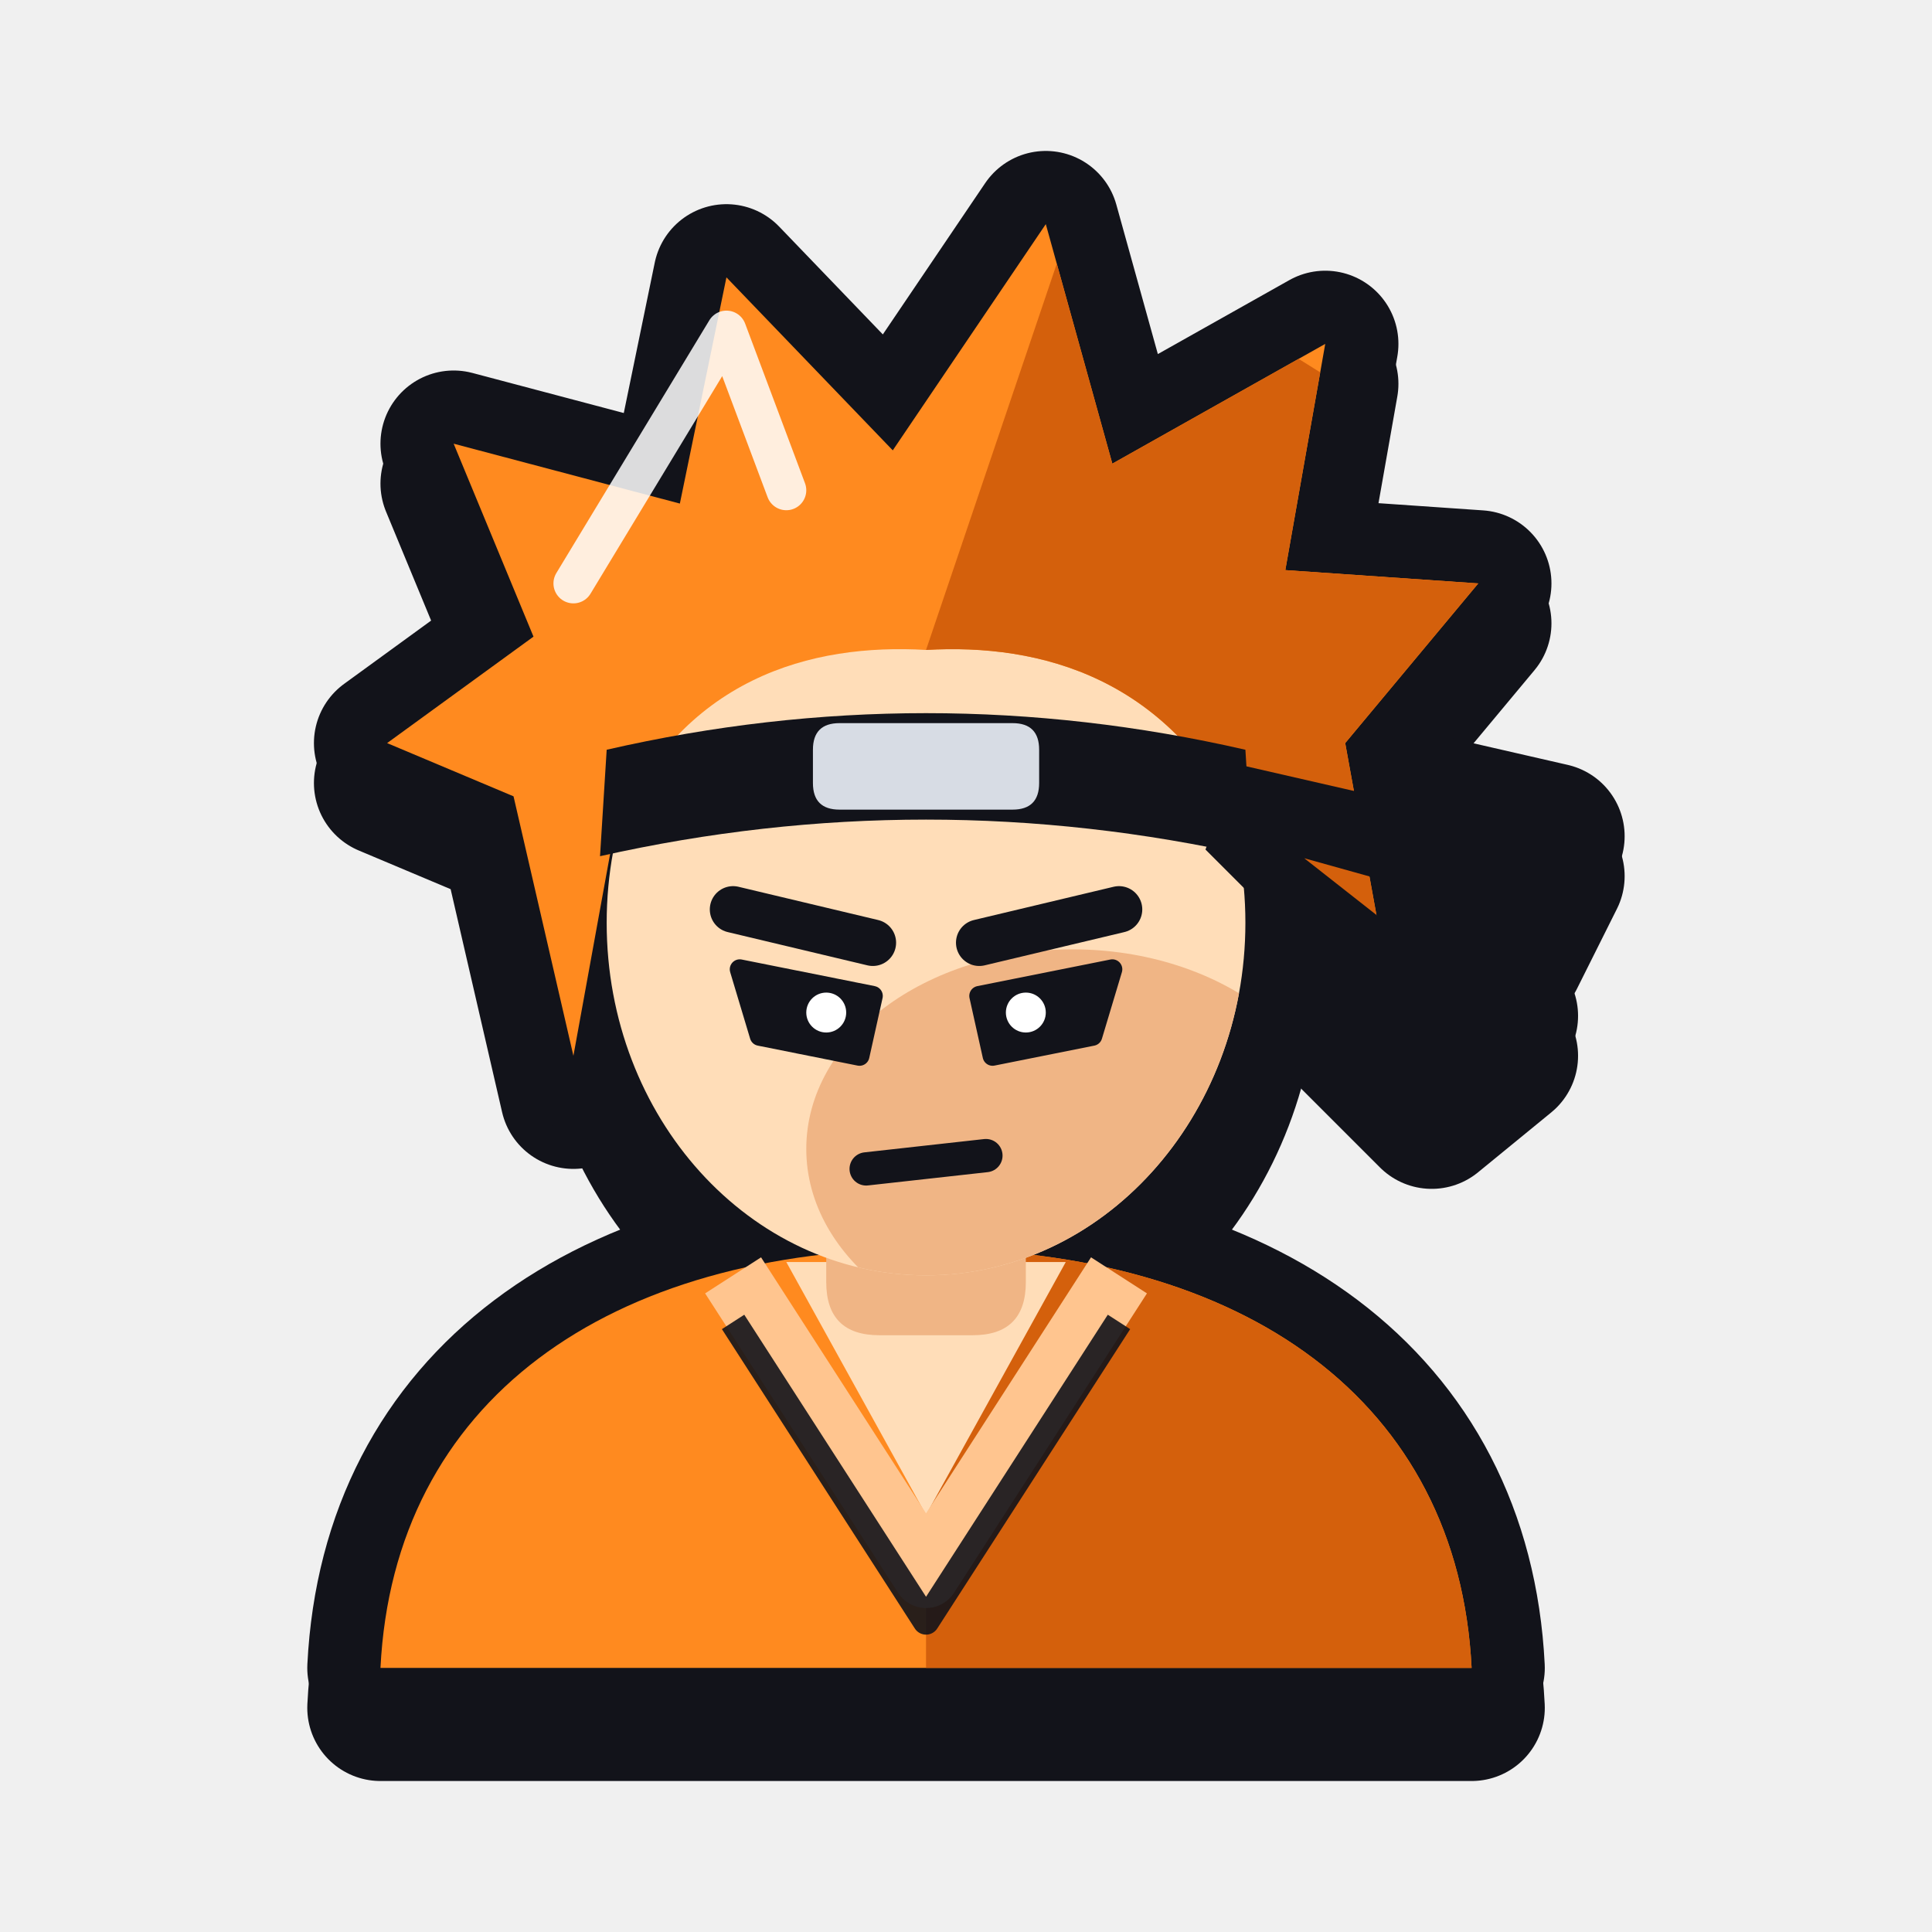
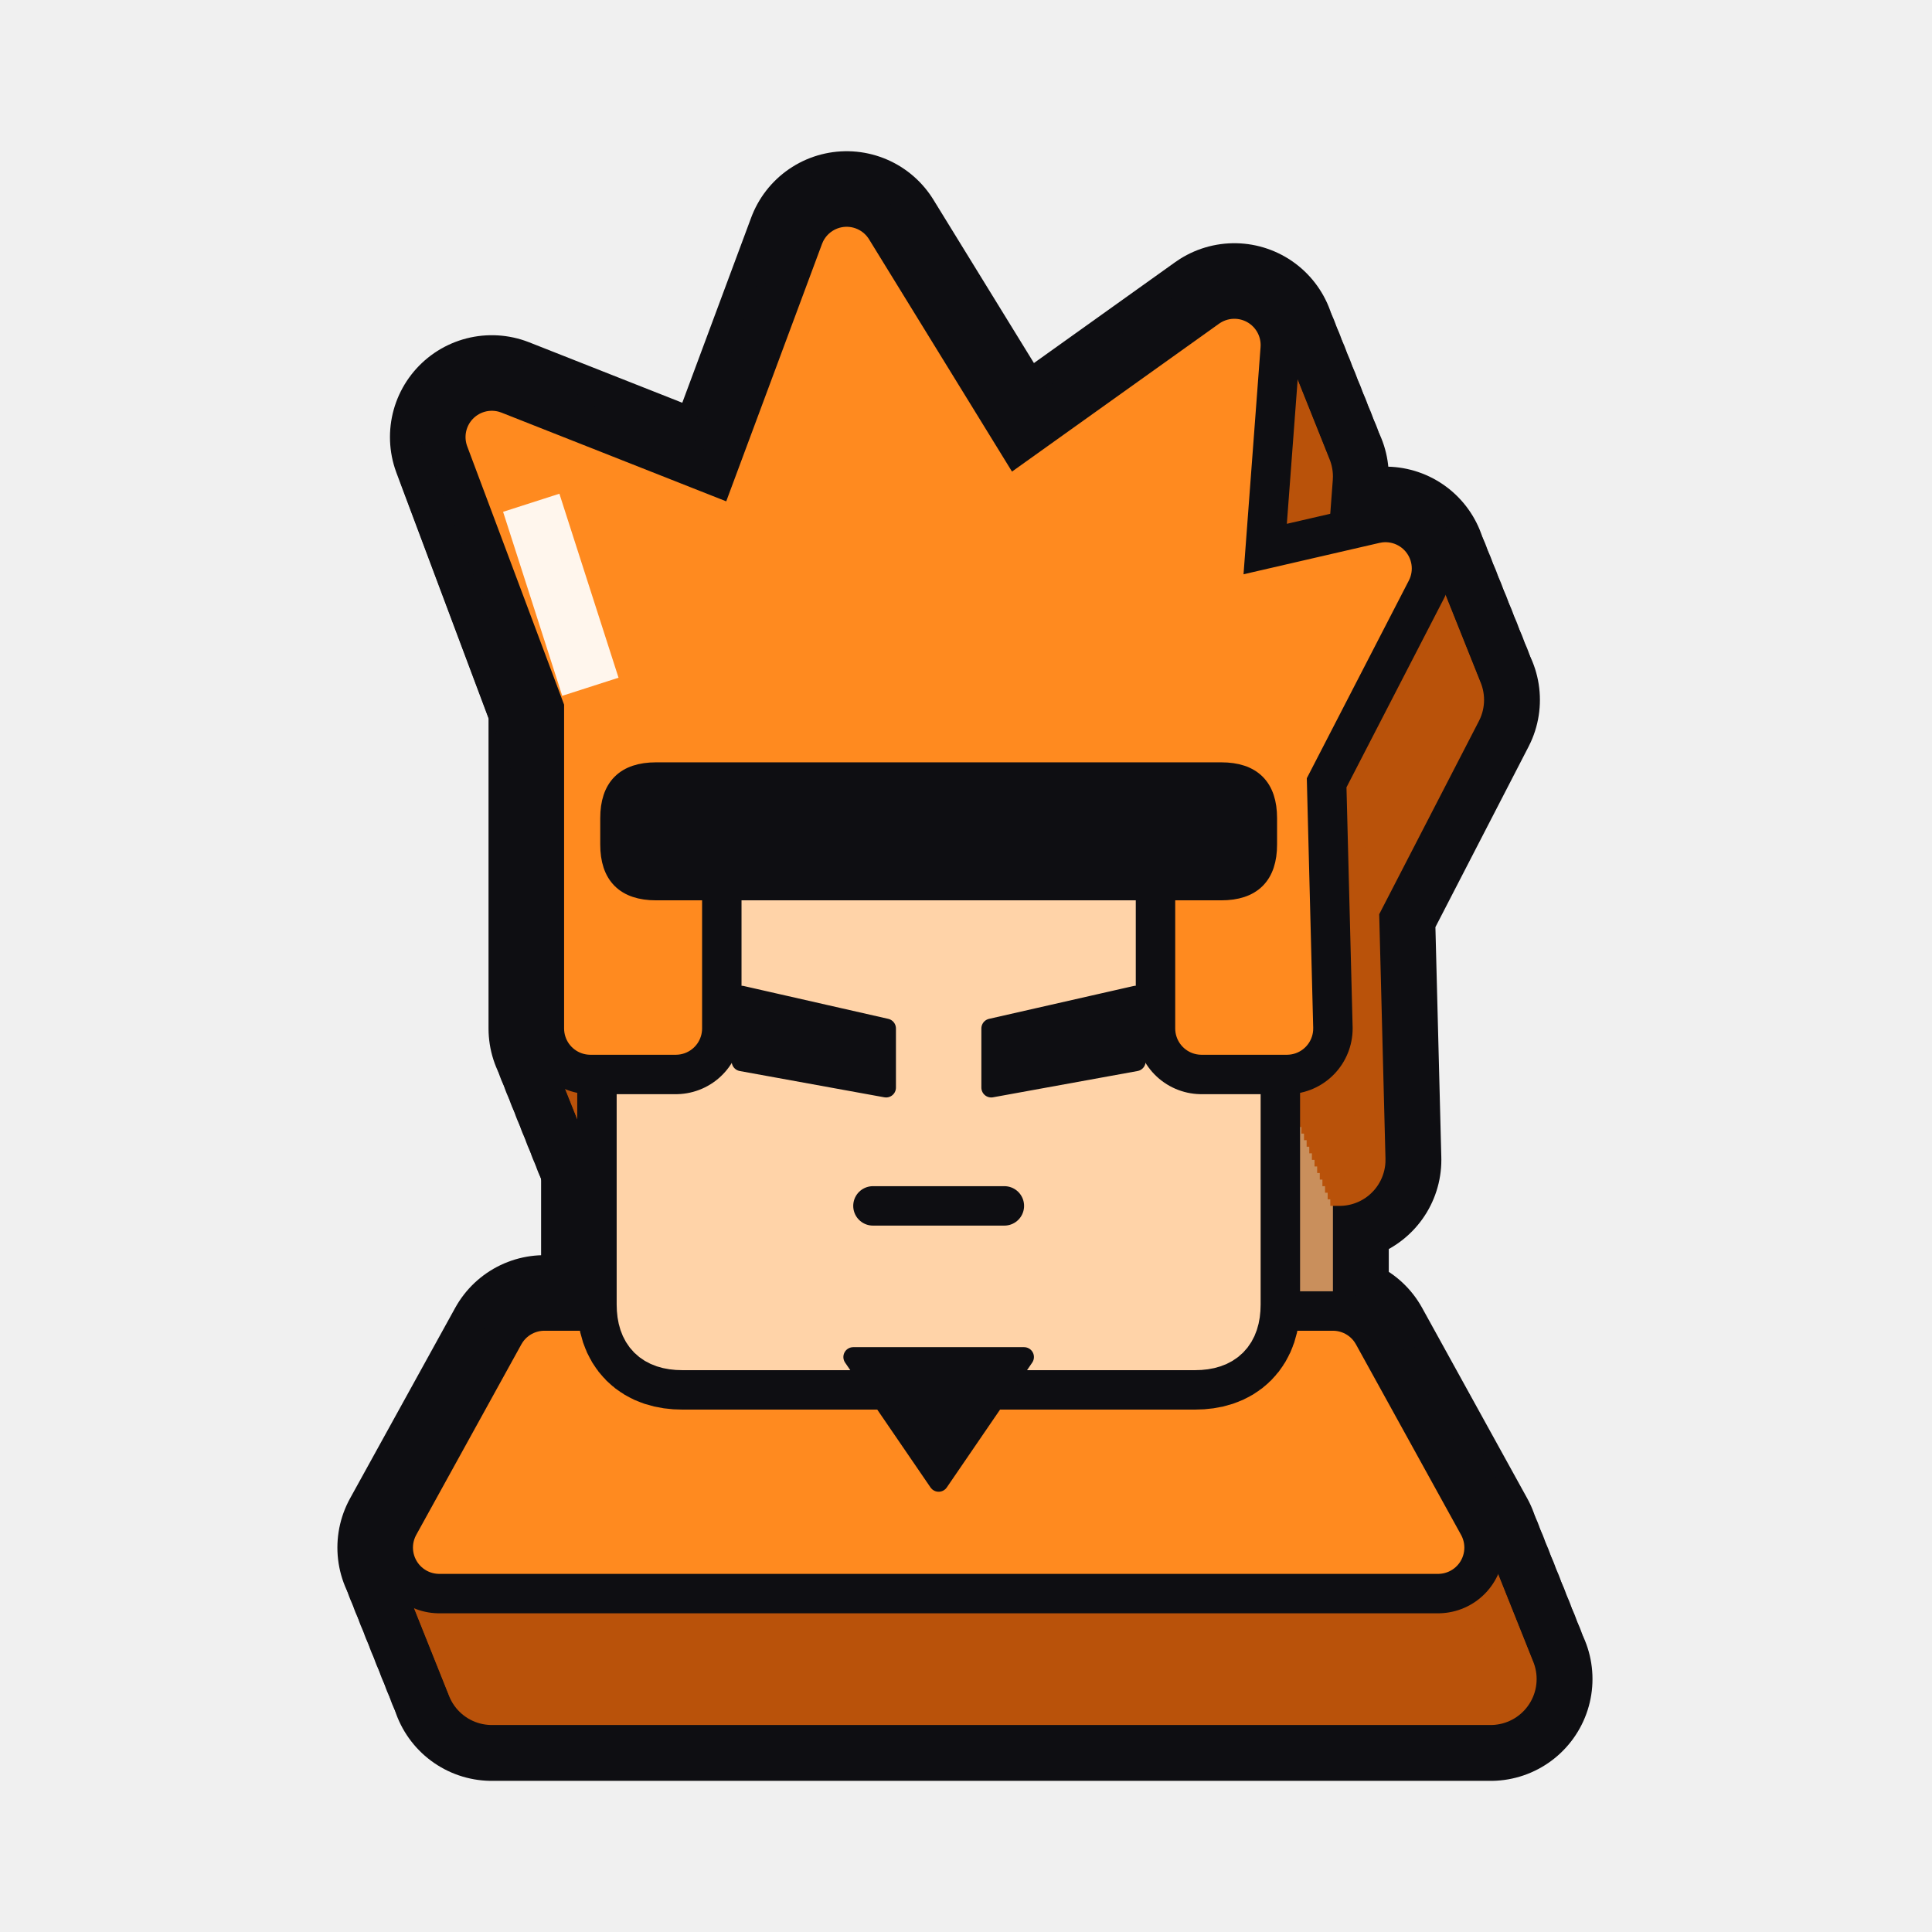
<svg xmlns="http://www.w3.org/2000/svg" viewBox="0 0 512 512" width="512" height="512">
-   <g id="fit" transform="translate(19.72 22.37) scale(0.8816)">
-     <g fill="#12131A" stroke="#12131A" stroke-width="44" stroke-linejoin="round" stroke-linecap="round">
-       <g transform="translate(0 12)">
-         <path d="M92 476 C96 396 160 350 256 350 C352 350 416 396 420 476 Z" />
-         <path d="M242 300 H270 Q286 300 286 316 V360 Q286 376 270 376 H242 Q226 376 226 360 V316 Q226 300 242 300 Z" />
-         <path d="M160 252 A96 106 0 1 0 352 252 A96 106 0 1 0 160 252 Z" />
-         <path d="M150 292 L132 214 L94 198 L138 166 L114 108 L182 126 L196 58 L246 110 L292 42 L312 114 L376 78 L364 146 L422 150 L382 198 L394 264 L352 226 C330 178 290 168 256 170 C222 168 182 178 162 226 Z" />
-         <path d="M160 200 Q256 178 352 200 L354 232 Q256 210 158 232 Z" />
-         <path d="M348 204 L444 226 L432 250 L346 226 Z M346 214 L430 280 L408 298 L340 230 Z" />
+   <g id="fit" transform="translate(-37.02 -51.53) scale(1.1163)">
+     <g transform="translate(256 256) scale(0.78) translate(-256 -256)">
+       <g transform="translate(0.0 0)">
+         <path d="M104.0 458.0 L136.0 400.0 L376.0 400.0 L408.0 458.0 Z" fill="#0E0E12" fill-rule="nonzero" stroke="#0E0E12" stroke-width="62" stroke-linejoin="round" />
+         <path d="M178 196 H334 Q346 196 346 208 V384 Q346 396 334 396 H178 Q166 396 166 384 V208 Q166 196 178 196 Z" fill="#0E0E12" fill-rule="nonzero" stroke="#0E0E12" stroke-width="62" stroke-linejoin="round" />
+         <path d="M150.0 300.0 L150.0 200.0 L120.0 120.0 L196.0 150.0 L228.0 64.0 L276.0 142.0 L346.0 92.0 L340.0 172.0 L392.0 160.0 L360.0 222.0 L362.0 300.0 L336.0 300.0 L336.0 232.0 L176.0 232.0 L176.0 300.0 Z" fill="#0E0E12" fill-rule="nonzero" stroke="#0E0E12" stroke-width="62" stroke-linejoin="round" />
      </g>
-       <path d="M92 476 C96 396 160 350 256 350 C352 350 416 396 420 476 Z" />
-       <path d="M242 300 H270 Q286 300 286 316 V360 Q286 376 270 376 H242 Q226 376 226 360 V316 Q226 300 242 300 Z" />
-       <path d="M160 252 A96 106 0 1 0 352 252 A96 106 0 1 0 160 252 Z" />
-       <path d="M150 292 L132 214 L94 198 L138 166 L114 108 L182 126 L196 58 L246 110 L292 42 L312 114 L376 78 L364 146 L422 150 L382 198 L394 264 L352 226 C330 178 290 168 256 170 C222 168 182 178 162 226 Z" />
-       <path d="M160 200 Q256 178 352 200 L354 232 Q256 210 158 232 Z" />
-       <path d="M348 204 L444 226 L432 250 L346 226 Z M346 214 L430 280 L408 298 L340 230 Z" />
+       <g transform="translate(1.6 4)">
+         <path d="M104.0 458.0 L136.0 400.0 L376.0 400.0 L408.0 458.0 Z" fill="#0E0E12" fill-rule="nonzero" stroke="#0E0E12" stroke-width="62" stroke-linejoin="round" />
+         <path d="M178 196 H334 Q346 196 346 208 V384 Q346 396 334 396 H178 Q166 396 166 384 V208 Q166 196 178 196 Z" fill="#0E0E12" fill-rule="nonzero" stroke="#0E0E12" stroke-width="62" stroke-linejoin="round" />
+         <path d="M150.0 300.0 L150.0 200.0 L120.0 120.0 L196.0 150.0 L228.0 64.0 L276.0 142.0 L346.0 92.0 L340.0 172.0 L392.0 160.0 L360.0 222.0 L362.0 300.0 L336.0 300.0 L336.0 232.0 L176.0 232.0 L176.0 300.0 Z" fill="#0E0E12" fill-rule="nonzero" stroke="#0E0E12" stroke-width="62" stroke-linejoin="round" />
+       </g>
+       <g transform="translate(3.2 8)">
+         <path d="M104.0 458.0 L136.0 400.0 L376.0 400.0 L408.0 458.0 Z" fill="#0E0E12" fill-rule="nonzero" stroke="#0E0E12" stroke-width="62" stroke-linejoin="round" />
+         <path d="M178 196 H334 Q346 196 346 208 V384 Q346 396 334 396 H178 Q166 396 166 384 V208 Q166 196 178 196 Z" fill="#0E0E12" fill-rule="nonzero" stroke="#0E0E12" stroke-width="62" stroke-linejoin="round" />
+         <path d="M150.0 300.0 L150.0 200.0 L120.0 120.0 L196.0 150.0 L228.0 64.0 L276.0 142.0 L346.0 92.0 L340.0 172.0 L392.0 160.0 L360.0 222.0 L362.0 300.0 L336.0 300.0 L336.0 232.0 L176.0 232.0 L176.0 300.0 Z" fill="#0E0E12" fill-rule="nonzero" stroke="#0E0E12" stroke-width="62" stroke-linejoin="round" />
+       </g>
+       <g transform="translate(4.8 12)">
+         <path d="M104.0 458.0 L136.0 400.0 L376.0 400.0 L408.0 458.0 Z" fill="#0E0E12" fill-rule="nonzero" stroke="#0E0E12" stroke-width="62" stroke-linejoin="round" />
+         <path d="M178 196 H334 Q346 196 346 208 V384 Q346 396 334 396 H178 Q166 396 166 384 V208 Q166 196 178 196 Z" fill="#0E0E12" fill-rule="nonzero" stroke="#0E0E12" stroke-width="62" stroke-linejoin="round" />
+         <path d="M150.0 300.0 L150.0 200.0 L120.0 120.0 L196.0 150.0 L228.0 64.0 L276.0 142.0 L346.0 92.0 L340.0 172.0 L392.0 160.0 L360.0 222.0 L362.0 300.0 L336.0 300.0 L336.0 232.0 L176.0 232.0 L176.0 300.0 Z" fill="#0E0E12" fill-rule="nonzero" stroke="#0E0E12" stroke-width="62" stroke-linejoin="round" />
+       </g>
+       <g transform="translate(6.4 16)">
+         <path d="M104.0 458.0 L136.0 400.0 L376.0 400.0 L408.0 458.0 Z" fill="#0E0E12" fill-rule="nonzero" stroke="#0E0E12" stroke-width="62" stroke-linejoin="round" />
+         <path d="M178 196 H334 Q346 196 346 208 V384 Q346 396 334 396 H178 Q166 396 166 384 V208 Q166 196 178 196 Z" fill="#0E0E12" fill-rule="nonzero" stroke="#0E0E12" stroke-width="62" stroke-linejoin="round" />
+         <path d="M150.0 300.0 L150.0 200.0 L120.0 120.0 L196.0 150.0 L228.0 64.0 L276.0 142.0 L346.0 92.0 L340.0 172.0 L392.0 160.0 L360.0 222.0 L362.0 300.0 L336.0 300.0 L336.0 232.0 L176.0 232.0 L176.0 300.0 Z" fill="#0E0E12" fill-rule="nonzero" stroke="#0E0E12" stroke-width="62" stroke-linejoin="round" />
+       </g>
+       <g transform="translate(8.0 20)">
+         <path d="M104.0 458.0 L136.0 400.0 L376.0 400.0 L408.0 458.0 Z" fill="#0E0E12" fill-rule="nonzero" stroke="#0E0E12" stroke-width="62" stroke-linejoin="round" />
+         <path d="M178 196 H334 Q346 196 346 208 V384 Q346 396 334 396 H178 Q166 396 166 384 V208 Q166 196 178 196 Z" fill="#0E0E12" fill-rule="nonzero" stroke="#0E0E12" stroke-width="62" stroke-linejoin="round" />
+         <path d="M150.0 300.0 L150.0 200.0 L120.0 120.0 L196.0 150.0 L228.0 64.0 L276.0 142.0 L346.0 92.0 L340.0 172.0 L392.0 160.0 L360.0 222.0 L362.0 300.0 L336.0 300.0 L336.0 232.0 L176.0 232.0 L176.0 300.0 Z" fill="#0E0E12" fill-rule="nonzero" stroke="#0E0E12" stroke-width="62" stroke-linejoin="round" />
+       </g>
+       <g transform="translate(9.6 24)">
+         <path d="M104.0 458.0 L136.0 400.0 L376.0 400.0 L408.0 458.0 Z" fill="#0E0E12" fill-rule="nonzero" stroke="#0E0E12" stroke-width="62" stroke-linejoin="round" />
+         <path d="M178 196 H334 Q346 196 346 208 V384 Q346 396 334 396 H178 Q166 396 166 384 V208 Q166 196 178 196 Z" fill="#0E0E12" fill-rule="nonzero" stroke="#0E0E12" stroke-width="62" stroke-linejoin="round" />
+         <path d="M150.0 300.0 L150.0 200.0 L120.0 120.0 L196.0 150.0 L228.0 64.0 L276.0 142.0 L346.0 92.0 L340.0 172.0 L392.0 160.0 L360.0 222.0 L362.0 300.0 L336.0 300.0 L336.0 232.0 L176.0 232.0 L176.0 300.0 Z" fill="#0E0E12" fill-rule="nonzero" stroke="#0E0E12" stroke-width="62" stroke-linejoin="round" />
+       </g>
+       <g transform="translate(11.2 28)">
+         <path d="M104.0 458.0 L136.0 400.0 L376.0 400.0 L408.0 458.0 Z" fill="#0E0E12" fill-rule="nonzero" stroke="#0E0E12" stroke-width="62" stroke-linejoin="round" />
+         <path d="M178 196 H334 Q346 196 346 208 V384 Q346 396 334 396 H178 Q166 396 166 384 V208 Q166 196 178 196 Z" fill="#0E0E12" fill-rule="nonzero" stroke="#0E0E12" stroke-width="62" stroke-linejoin="round" />
+         <path d="M150.0 300.0 L150.0 200.0 L120.0 120.0 L196.0 150.0 L228.0 64.0 L276.0 142.0 L346.0 92.0 L340.0 172.0 L392.0 160.0 L360.0 222.0 L362.0 300.0 L336.0 300.0 L336.0 232.0 L176.0 232.0 L176.0 300.0 Z" fill="#0E0E12" fill-rule="nonzero" stroke="#0E0E12" stroke-width="62" stroke-linejoin="round" />
+       </g>
+       <g transform="translate(12.8 32)">
+         <path d="M104.0 458.0 L136.0 400.0 L376.0 400.0 L408.0 458.0 Z" fill="#0E0E12" fill-rule="nonzero" stroke="#0E0E12" stroke-width="62" stroke-linejoin="round" />
+         <path d="M178 196 H334 Q346 196 346 208 V384 Q346 396 334 396 H178 Q166 396 166 384 V208 Q166 196 178 196 Z" fill="#0E0E12" fill-rule="nonzero" stroke="#0E0E12" stroke-width="62" stroke-linejoin="round" />
+         <path d="M150.0 300.0 L150.0 200.0 L120.0 120.0 L196.0 150.0 L228.0 64.0 L276.0 142.0 L346.0 92.0 L340.0 172.0 L392.0 160.0 L360.0 222.0 L362.0 300.0 L336.0 300.0 L336.0 232.0 L176.0 232.0 L176.0 300.0 Z" fill="#0E0E12" fill-rule="nonzero" stroke="#0E0E12" stroke-width="62" stroke-linejoin="round" />
+       </g>
+       <g transform="translate(14.4 36)">
+         <path d="M104.0 458.0 L136.0 400.0 L376.0 400.0 L408.0 458.0 Z" fill="#0E0E12" fill-rule="nonzero" stroke="#0E0E12" stroke-width="62" stroke-linejoin="round" />
+         <path d="M178 196 H334 Q346 196 346 208 V384 Q346 396 334 396 H178 Q166 396 166 384 V208 Q166 196 178 196 Z" fill="#0E0E12" fill-rule="nonzero" stroke="#0E0E12" stroke-width="62" stroke-linejoin="round" />
+         <path d="M150.0 300.0 L150.0 200.0 L120.0 120.0 L196.0 150.0 L228.0 64.0 L276.0 142.0 L346.0 92.0 L340.0 172.0 L392.0 160.0 L360.0 222.0 L362.0 300.0 L336.0 300.0 L336.0 232.0 L176.0 232.0 L176.0 300.0 Z" fill="#0E0E12" fill-rule="nonzero" stroke="#0E0E12" stroke-width="62" stroke-linejoin="round" />
+       </g>
+       <g transform="translate(16.0 40)">
+         <path d="M104.0 458.0 L136.0 400.0 L376.0 400.0 L408.0 458.0 Z" fill="#0E0E12" fill-rule="nonzero" stroke="#0E0E12" stroke-width="62" stroke-linejoin="round" />
+         <path d="M178 196 H334 Q346 196 346 208 V384 Q346 396 334 396 H178 Q166 396 166 384 V208 Q166 196 178 196 Z" fill="#0E0E12" fill-rule="nonzero" stroke="#0E0E12" stroke-width="62" stroke-linejoin="round" />
+         <path d="M150.0 300.0 L150.0 200.0 L120.0 120.0 L196.0 150.0 L228.0 64.0 L276.0 142.0 L346.0 92.0 L340.0 172.0 L392.0 160.0 L360.0 222.0 L362.0 300.0 L336.0 300.0 L336.0 232.0 L176.0 232.0 L176.0 300.0 Z" fill="#0E0E12" fill-rule="nonzero" stroke="#0E0E12" stroke-width="62" stroke-linejoin="round" />
+       </g>
+       <g transform="translate(16.0 40)">
+         <path d="M104.0 458.0 L136.0 400.0 L376.0 400.0 L408.0 458.0 Z" fill="#B9520A" fill-rule="nonzero" stroke="#B9520A" stroke-width="28" stroke-linejoin="round" />
+         <path d="M178 196 H334 Q346 196 346 208 V384 Q346 396 334 396 H178 Q166 396 166 384 V208 Q166 196 178 196 Z" fill="#C98F5C" fill-rule="nonzero" stroke="#C98F5C" stroke-width="28" stroke-linejoin="round" />
+         <path d="M150.0 300.0 L150.0 200.0 L120.0 120.0 L196.0 150.0 L228.0 64.0 L276.0 142.0 L346.0 92.0 L340.0 172.0 L392.0 160.0 L360.0 222.0 L362.0 300.0 L336.0 300.0 L336.0 232.0 L176.0 232.0 L176.0 300.0 Z" fill="#B9520A" fill-rule="nonzero" stroke="#B9520A" stroke-width="28" stroke-linejoin="round" />
+       </g>
+       <g transform="translate(15.2 38)">
+         <path d="M104.0 458.0 L136.0 400.0 L376.0 400.0 L408.0 458.0 Z" fill="#B9520A" fill-rule="nonzero" stroke="#B9520A" stroke-width="28" stroke-linejoin="round" />
+         <path d="M178 196 H334 Q346 196 346 208 V384 Q346 396 334 396 H178 Q166 396 166 384 V208 Q166 196 178 196 Z" fill="#C98F5C" fill-rule="nonzero" stroke="#C98F5C" stroke-width="28" stroke-linejoin="round" />
+         <path d="M150.0 300.0 L150.0 200.0 L120.0 120.0 L196.0 150.0 L228.0 64.0 L276.0 142.0 L346.0 92.0 L340.0 172.0 L392.0 160.0 L360.0 222.0 L362.0 300.0 L336.0 300.0 L336.0 232.0 L176.0 232.0 L176.0 300.0 Z" fill="#B9520A" fill-rule="nonzero" stroke="#B9520A" stroke-width="28" stroke-linejoin="round" />
+       </g>
+       <g transform="translate(14.4 36)">
+         <path d="M104.0 458.0 L136.0 400.0 L376.0 400.0 L408.0 458.0 Z" fill="#B9520A" fill-rule="nonzero" stroke="#B9520A" stroke-width="28" stroke-linejoin="round" />
+         <path d="M178 196 H334 Q346 196 346 208 V384 Q346 396 334 396 H178 Q166 396 166 384 V208 Q166 196 178 196 Z" fill="#C98F5C" fill-rule="nonzero" stroke="#C98F5C" stroke-width="28" stroke-linejoin="round" />
+         <path d="M150.0 300.0 L150.0 200.0 L120.0 120.0 L196.0 150.0 L228.0 64.0 L276.0 142.0 L346.0 92.0 L340.0 172.0 L392.0 160.0 L360.0 222.0 L362.0 300.0 L336.0 300.0 L336.0 232.0 L176.0 232.0 L176.0 300.0 Z" fill="#B9520A" fill-rule="nonzero" stroke="#B9520A" stroke-width="28" stroke-linejoin="round" />
+       </g>
+       <g transform="translate(13.6 34)">
+         <path d="M104.0 458.0 L136.0 400.0 L376.0 400.0 L408.0 458.0 Z" fill="#B9520A" fill-rule="nonzero" stroke="#B9520A" stroke-width="28" stroke-linejoin="round" />
+         <path d="M178 196 H334 Q346 196 346 208 V384 Q346 396 334 396 H178 Q166 396 166 384 V208 Q166 196 178 196 Z" fill="#C98F5C" fill-rule="nonzero" stroke="#C98F5C" stroke-width="28" stroke-linejoin="round" />
+         <path d="M150.0 300.0 L150.0 200.0 L120.0 120.0 L196.0 150.0 L228.0 64.0 L276.0 142.0 L346.0 92.0 L340.0 172.0 L392.0 160.0 L360.0 222.0 L362.0 300.0 L336.0 300.0 L336.0 232.0 L176.0 232.0 L176.0 300.0 Z" fill="#B9520A" fill-rule="nonzero" stroke="#B9520A" stroke-width="28" stroke-linejoin="round" />
+       </g>
+       <g transform="translate(12.8 32)">
+         <path d="M104.0 458.0 L136.0 400.0 L376.0 400.0 L408.0 458.0 Z" fill="#B9520A" fill-rule="nonzero" stroke="#B9520A" stroke-width="28" stroke-linejoin="round" />
+         <path d="M178 196 H334 Q346 196 346 208 V384 Q346 396 334 396 H178 Q166 396 166 384 V208 Q166 196 178 196 Z" fill="#C98F5C" fill-rule="nonzero" stroke="#C98F5C" stroke-width="28" stroke-linejoin="round" />
+         <path d="M150.0 300.0 L150.0 200.0 L120.0 120.0 L196.0 150.0 L228.0 64.0 L276.0 142.0 L346.0 92.0 L340.0 172.0 L392.0 160.0 L360.0 222.0 L362.0 300.0 L336.0 300.0 L336.0 232.0 L176.0 232.0 L176.0 300.0 Z" fill="#B9520A" fill-rule="nonzero" stroke="#B9520A" stroke-width="28" stroke-linejoin="round" />
+       </g>
+       <g transform="translate(12.0 30)">
+         <path d="M104.0 458.0 L136.0 400.0 L376.0 400.0 L408.0 458.0 Z" fill="#B9520A" fill-rule="nonzero" stroke="#B9520A" stroke-width="28" stroke-linejoin="round" />
+         <path d="M178 196 H334 Q346 196 346 208 V384 Q346 396 334 396 H178 Q166 396 166 384 V208 Q166 196 178 196 Z" fill="#C98F5C" fill-rule="nonzero" stroke="#C98F5C" stroke-width="28" stroke-linejoin="round" />
+         <path d="M150.0 300.0 L150.0 200.0 L120.0 120.0 L196.0 150.0 L228.0 64.0 L276.0 142.0 L346.0 92.0 L340.0 172.0 L392.0 160.0 L360.0 222.0 L362.0 300.0 L336.0 300.0 L336.0 232.0 L176.0 232.0 L176.0 300.0 Z" fill="#B9520A" fill-rule="nonzero" stroke="#B9520A" stroke-width="28" stroke-linejoin="round" />
+       </g>
+       <g transform="translate(11.2 28)">
+         <path d="M104.0 458.0 L136.0 400.0 L376.0 400.0 L408.0 458.0 Z" fill="#B9520A" fill-rule="nonzero" stroke="#B9520A" stroke-width="28" stroke-linejoin="round" />
+         <path d="M178 196 H334 Q346 196 346 208 V384 Q346 396 334 396 H178 Q166 396 166 384 V208 Q166 196 178 196 Z" fill="#C98F5C" fill-rule="nonzero" stroke="#C98F5C" stroke-width="28" stroke-linejoin="round" />
+         <path d="M150.0 300.0 L150.0 200.0 L120.0 120.0 L196.0 150.0 L228.0 64.0 L276.0 142.0 L346.0 92.0 L340.0 172.0 L392.0 160.0 L360.0 222.0 L362.0 300.0 L336.0 300.0 L336.0 232.0 L176.0 232.0 L176.0 300.0 Z" fill="#B9520A" fill-rule="nonzero" stroke="#B9520A" stroke-width="28" stroke-linejoin="round" />
+       </g>
+       <g transform="translate(10.4 26)">
+         <path d="M104.0 458.0 L136.0 400.0 L376.0 400.0 L408.0 458.0 Z" fill="#B9520A" fill-rule="nonzero" stroke="#B9520A" stroke-width="28" stroke-linejoin="round" />
+         <path d="M178 196 H334 Q346 196 346 208 V384 Q346 396 334 396 H178 Q166 396 166 384 V208 Q166 196 178 196 Z" fill="#C98F5C" fill-rule="nonzero" stroke="#C98F5C" stroke-width="28" stroke-linejoin="round" />
+         <path d="M150.0 300.0 L150.0 200.0 L120.0 120.0 L196.0 150.0 L228.0 64.0 L276.0 142.0 L346.0 92.0 L340.0 172.0 L392.0 160.0 L360.0 222.0 L362.0 300.0 L336.0 300.0 L336.0 232.0 L176.0 232.0 L176.0 300.0 Z" fill="#B9520A" fill-rule="nonzero" stroke="#B9520A" stroke-width="28" stroke-linejoin="round" />
+       </g>
+       <g transform="translate(9.6 24)">
+         <path d="M104.0 458.0 L136.0 400.0 L376.0 400.0 L408.0 458.0 Z" fill="#B9520A" fill-rule="nonzero" stroke="#B9520A" stroke-width="28" stroke-linejoin="round" />
+         <path d="M178 196 H334 Q346 196 346 208 V384 Q346 396 334 396 H178 Q166 396 166 384 V208 Q166 196 178 196 Z" fill="#C98F5C" fill-rule="nonzero" stroke="#C98F5C" stroke-width="28" stroke-linejoin="round" />
+         <path d="M150.0 300.0 L150.0 200.0 L120.0 120.0 L196.0 150.0 L228.0 64.0 L276.0 142.0 L346.0 92.0 L340.0 172.0 L392.0 160.0 L360.0 222.0 L362.0 300.0 L336.0 300.0 L336.0 232.0 L176.0 232.0 L176.0 300.0 Z" fill="#B9520A" fill-rule="nonzero" stroke="#B9520A" stroke-width="28" stroke-linejoin="round" />
+       </g>
+       <g transform="translate(8.8 22)">
+         <path d="M104.0 458.0 L136.0 400.0 L376.0 400.0 L408.0 458.0 Z" fill="#B9520A" fill-rule="nonzero" stroke="#B9520A" stroke-width="28" stroke-linejoin="round" />
+         <path d="M178 196 H334 Q346 196 346 208 V384 Q346 396 334 396 H178 Q166 396 166 384 V208 Q166 196 178 196 Z" fill="#C98F5C" fill-rule="nonzero" stroke="#C98F5C" stroke-width="28" stroke-linejoin="round" />
+         <path d="M150.0 300.0 L150.0 200.0 L120.0 120.0 L196.0 150.0 L228.0 64.0 L276.0 142.0 L346.0 92.0 L340.0 172.0 L392.0 160.0 L360.0 222.0 L362.0 300.0 L336.0 300.0 L336.0 232.0 L176.0 232.0 L176.0 300.0 Z" fill="#B9520A" fill-rule="nonzero" stroke="#B9520A" stroke-width="28" stroke-linejoin="round" />
+       </g>
+       <g transform="translate(8.0 20)">
+         <path d="M104.0 458.0 L136.0 400.0 L376.0 400.0 L408.0 458.0 Z" fill="#B9520A" fill-rule="nonzero" stroke="#B9520A" stroke-width="28" stroke-linejoin="round" />
+         <path d="M178 196 H334 Q346 196 346 208 V384 Q346 396 334 396 H178 Q166 396 166 384 V208 Q166 196 178 196 Z" fill="#C98F5C" fill-rule="nonzero" stroke="#C98F5C" stroke-width="28" stroke-linejoin="round" />
+         <path d="M150.0 300.0 L150.0 200.0 L120.0 120.0 L196.0 150.0 L228.0 64.0 L276.0 142.0 L346.0 92.0 L340.0 172.0 L392.0 160.0 L360.0 222.0 L362.0 300.0 L336.0 300.0 L336.0 232.0 L176.0 232.0 L176.0 300.0 Z" fill="#B9520A" fill-rule="nonzero" stroke="#B9520A" stroke-width="28" stroke-linejoin="round" />
+       </g>
+       <g transform="translate(7.2 18)">
+         <path d="M104.0 458.0 L136.0 400.0 L376.0 400.0 L408.0 458.0 Z" fill="#B9520A" fill-rule="nonzero" stroke="#B9520A" stroke-width="28" stroke-linejoin="round" />
+         <path d="M178 196 H334 Q346 196 346 208 V384 Q346 396 334 396 H178 Q166 396 166 384 V208 Q166 196 178 196 Z" fill="#C98F5C" fill-rule="nonzero" stroke="#C98F5C" stroke-width="28" stroke-linejoin="round" />
+         <path d="M150.0 300.0 L150.0 200.0 L120.0 120.0 L196.0 150.0 L228.0 64.0 L276.0 142.0 L346.0 92.0 L340.0 172.0 L392.0 160.0 L360.0 222.0 L362.0 300.0 L336.0 300.0 L336.0 232.0 L176.0 232.0 L176.0 300.0 Z" fill="#B9520A" fill-rule="nonzero" stroke="#B9520A" stroke-width="28" stroke-linejoin="round" />
+       </g>
+       <g transform="translate(6.4 16)">
+         <path d="M104.0 458.0 L136.0 400.0 L376.0 400.0 L408.0 458.0 Z" fill="#B9520A" fill-rule="nonzero" stroke="#B9520A" stroke-width="28" stroke-linejoin="round" />
+         <path d="M178 196 H334 Q346 196 346 208 V384 Q346 396 334 396 H178 Q166 396 166 384 V208 Q166 196 178 196 Z" fill="#C98F5C" fill-rule="nonzero" stroke="#C98F5C" stroke-width="28" stroke-linejoin="round" />
+         <path d="M150.0 300.0 L150.0 200.0 L120.0 120.0 L196.0 150.0 L228.0 64.0 L276.0 142.0 L346.0 92.0 L340.0 172.0 L392.0 160.0 L360.0 222.0 L362.0 300.0 L336.0 300.0 L336.0 232.0 L176.0 232.0 L176.0 300.0 Z" fill="#B9520A" fill-rule="nonzero" stroke="#B9520A" stroke-width="28" stroke-linejoin="round" />
+       </g>
+       <g transform="translate(5.6 14)">
+         <path d="M104.0 458.0 L136.0 400.0 L376.0 400.0 L408.0 458.0 Z" fill="#B9520A" fill-rule="nonzero" stroke="#B9520A" stroke-width="28" stroke-linejoin="round" />
+         <path d="M178 196 H334 Q346 196 346 208 V384 Q346 396 334 396 H178 Q166 396 166 384 V208 Q166 196 178 196 Z" fill="#C98F5C" fill-rule="nonzero" stroke="#C98F5C" stroke-width="28" stroke-linejoin="round" />
+         <path d="M150.0 300.0 L150.0 200.0 L120.0 120.0 L196.0 150.0 L228.0 64.0 L276.0 142.0 L346.0 92.0 L340.0 172.0 L392.0 160.0 L360.0 222.0 L362.0 300.0 L336.0 300.0 L336.0 232.0 L176.0 232.0 L176.0 300.0 Z" fill="#B9520A" fill-rule="nonzero" stroke="#B9520A" stroke-width="28" stroke-linejoin="round" />
+       </g>
+       <g transform="translate(4.8 12)">
+         <path d="M104.0 458.0 L136.0 400.0 L376.0 400.0 L408.0 458.0 Z" fill="#B9520A" fill-rule="nonzero" stroke="#B9520A" stroke-width="28" stroke-linejoin="round" />
+         <path d="M178 196 H334 Q346 196 346 208 V384 Q346 396 334 396 H178 Q166 396 166 384 V208 Q166 196 178 196 Z" fill="#C98F5C" fill-rule="nonzero" stroke="#C98F5C" stroke-width="28" stroke-linejoin="round" />
+         <path d="M150.0 300.0 L150.0 200.0 L120.0 120.0 L196.0 150.0 L228.0 64.0 L276.0 142.0 L346.0 92.0 L340.0 172.0 L392.0 160.0 L360.0 222.0 L362.0 300.0 L336.0 300.0 L336.0 232.0 L176.0 232.0 L176.0 300.0 Z" fill="#B9520A" fill-rule="nonzero" stroke="#B9520A" stroke-width="28" stroke-linejoin="round" />
+       </g>
+       <g transform="translate(4.0 10)">
+         <path d="M104.0 458.0 L136.0 400.0 L376.0 400.0 L408.0 458.0 Z" fill="#B9520A" fill-rule="nonzero" stroke="#B9520A" stroke-width="28" stroke-linejoin="round" />
+         <path d="M178 196 H334 Q346 196 346 208 V384 Q346 396 334 396 H178 Q166 396 166 384 V208 Q166 196 178 196 Z" fill="#C98F5C" fill-rule="nonzero" stroke="#C98F5C" stroke-width="28" stroke-linejoin="round" />
+         <path d="M150.0 300.0 L150.0 200.0 L120.0 120.0 L196.0 150.0 L228.0 64.0 L276.0 142.0 L346.0 92.0 L340.0 172.0 L392.0 160.0 L360.0 222.0 L362.0 300.0 L336.0 300.0 L336.0 232.0 L176.0 232.0 L176.0 300.0 Z" fill="#B9520A" fill-rule="nonzero" stroke="#B9520A" stroke-width="28" stroke-linejoin="round" />
+       </g>
+       <g transform="translate(3.2 8)">
+         <path d="M104.0 458.0 L136.0 400.0 L376.0 400.0 L408.0 458.0 Z" fill="#B9520A" fill-rule="nonzero" stroke="#B9520A" stroke-width="28" stroke-linejoin="round" />
+         <path d="M178 196 H334 Q346 196 346 208 V384 Q346 396 334 396 H178 Q166 396 166 384 V208 Q166 196 178 196 Z" fill="#C98F5C" fill-rule="nonzero" stroke="#C98F5C" stroke-width="28" stroke-linejoin="round" />
+         <path d="M150.0 300.0 L150.0 200.0 L120.0 120.0 L196.0 150.0 L228.0 64.0 L276.0 142.0 L346.0 92.0 L340.0 172.0 L392.0 160.0 L360.0 222.0 L362.0 300.0 L336.0 300.0 L336.0 232.0 L176.0 232.0 L176.0 300.0 Z" fill="#B9520A" fill-rule="nonzero" stroke="#B9520A" stroke-width="28" stroke-linejoin="round" />
+       </g>
+       <g transform="translate(2.4 6)">
+         <path d="M104.0 458.0 L136.0 400.0 L376.0 400.0 L408.0 458.0 Z" fill="#B9520A" fill-rule="nonzero" stroke="#B9520A" stroke-width="28" stroke-linejoin="round" />
+         <path d="M178 196 H334 Q346 196 346 208 V384 Q346 396 334 396 H178 Q166 396 166 384 V208 Q166 196 178 196 Z" fill="#C98F5C" fill-rule="nonzero" stroke="#C98F5C" stroke-width="28" stroke-linejoin="round" />
+         <path d="M150.0 300.0 L150.0 200.0 L120.0 120.0 L196.0 150.0 L228.0 64.0 L276.0 142.0 L346.0 92.0 L340.0 172.0 L392.0 160.0 L360.0 222.0 L362.0 300.0 L336.0 300.0 L336.0 232.0 L176.0 232.0 L176.0 300.0 Z" fill="#B9520A" fill-rule="nonzero" stroke="#B9520A" stroke-width="28" stroke-linejoin="round" />
+       </g>
+       <g transform="translate(1.6 4)">
+         <path d="M104.0 458.0 L136.0 400.0 L376.0 400.0 L408.0 458.0 Z" fill="#B9520A" fill-rule="nonzero" stroke="#B9520A" stroke-width="28" stroke-linejoin="round" />
+         <path d="M178 196 H334 Q346 196 346 208 V384 Q346 396 334 396 H178 Q166 396 166 384 V208 Q166 196 178 196 Z" fill="#C98F5C" fill-rule="nonzero" stroke="#C98F5C" stroke-width="28" stroke-linejoin="round" />
+         <path d="M150.0 300.0 L150.0 200.0 L120.0 120.0 L196.0 150.0 L228.0 64.0 L276.0 142.0 L346.0 92.0 L340.0 172.0 L392.0 160.0 L360.0 222.0 L362.0 300.0 L336.0 300.0 L336.0 232.0 L176.0 232.0 L176.0 300.0 Z" fill="#B9520A" fill-rule="nonzero" stroke="#B9520A" stroke-width="28" stroke-linejoin="round" />
+       </g>
+       <g transform="translate(0.8 2)">
+         <path d="M104.0 458.0 L136.0 400.0 L376.0 400.0 L408.0 458.0 Z" fill="#B9520A" fill-rule="nonzero" stroke="#B9520A" stroke-width="28" stroke-linejoin="round" />
+         <path d="M178 196 H334 Q346 196 346 208 V384 Q346 396 334 396 H178 Q166 396 166 384 V208 Q166 196 178 196 Z" fill="#C98F5C" fill-rule="nonzero" stroke="#C98F5C" stroke-width="28" stroke-linejoin="round" />
+         <path d="M150.0 300.0 L150.0 200.0 L120.0 120.0 L196.0 150.0 L228.0 64.0 L276.0 142.0 L346.0 92.0 L340.0 172.0 L392.0 160.0 L360.0 222.0 L362.0 300.0 L336.0 300.0 L336.0 232.0 L176.0 232.0 L176.0 300.0 Z" fill="#B9520A" fill-rule="nonzero" stroke="#B9520A" stroke-width="28" stroke-linejoin="round" />
+       </g>
+       <path d="M104.0 458.0 L136.0 400.0 L376.0 400.0 L408.0 458.0 Z" fill="#0E0E12" fill-rule="nonzero" stroke="#0E0E12" stroke-width="40" stroke-linejoin="round" />
+       <path d="M104.0 458.0 L136.0 400.0 L376.0 400.0 L408.0 458.0 Z" fill="#FF8A1F" fill-rule="nonzero" stroke="#FF8A1F" stroke-width="16" stroke-linejoin="round" />
+       <path d="M178 196 H334 Q346 196 346 208 V384 Q346 396 334 396 H178 Q166 396 166 384 V208 Q166 196 178 196 Z" fill="#0E0E12" fill-rule="nonzero" stroke="#0E0E12" stroke-width="40" stroke-linejoin="round" />
+       <path d="M178 196 H334 Q346 196 346 208 V384 Q346 396 334 396 H178 Q166 396 166 384 V208 Q166 196 178 196 Z" fill="#FFD3A8" fill-rule="nonzero" stroke="#FFD3A8" stroke-width="16" stroke-linejoin="round" />
+       <path d="M150.0 300.0 L150.0 200.0 L120.0 120.0 L196.0 150.0 L228.0 64.0 L276.0 142.0 L346.0 92.0 L340.0 172.0 L392.0 160.0 L360.0 222.0 L362.0 300.0 L336.0 300.0 L336.0 232.0 L176.0 232.0 L176.0 300.0 Z" fill="#0E0E12" fill-rule="nonzero" stroke="#0E0E12" stroke-width="40" stroke-linejoin="round" />
+       <path d="M150.0 300.0 L150.0 200.0 L120.0 120.0 L196.0 150.0 L228.0 64.0 L276.0 142.0 L346.0 92.0 L340.0 172.0 L392.0 160.0 L360.0 222.0 L362.0 300.0 L336.0 300.0 L336.0 232.0 L176.0 232.0 L176.0 300.0 Z" fill="#FF8A1F" fill-rule="nonzero" stroke="#FF8A1F" stroke-width="16" stroke-linejoin="round" />
+       <path d="M230.0 400.0 L282.0 400.0 L256.0 438.0 Z" fill="#0E0E12" stroke="#0E0E12" stroke-width="6" stroke-linejoin="round" />
+       <path d="M170 222 H342 Q356 222 356 236 V244 Q356 258 342 258 H170 Q156 258 156 244 V236 Q156 222 170 222 Z" fill="#0E0E12" stroke="#0E0E12" stroke-width="6" stroke-linejoin="round" />
+       <path d="M196.0 290.0 L240.0 300.0 L240.0 318.0 L196.0 310.0 Z" fill="#0E0E12" stroke="#0E0E12" stroke-width="6" stroke-linejoin="round" />
+       <path d="M316.0 290.0 L272.0 300.0 L272.0 318.0 L316.0 310.0 Z" fill="#0E0E12" stroke="#0E0E12" stroke-width="6" stroke-linejoin="round" />
+       <path d="M236 354 H276" fill="none" stroke="#0E0E12" stroke-width="12" stroke-linejoin="round" stroke-linecap="round" />
+       <path d="M150 196 L132 140" stroke="#FFFFFF" stroke-width="18" opacity="0.92" />
    </g>
-     <defs>
-       <clipPath id="to">
-         <path d="M92 476 C96 396 160 350 256 350 C352 350 416 396 420 476 Z" />
-       </clipPath>
-       <clipPath id="hd">
-         <path d="M160 252 A96 106 0 1 0 352 252 A96 106 0 1 0 160 252 Z" />
-       </clipPath>
-       <clipPath id="hr">
-         <path d="M150 292 L132 214 L94 198 L138 166 L114 108 L182 126 L196 58 L246 110 L292 42 L312 114 L376 78 L364 146 L422 150 L382 198 L394 264 L352 226 C330 178 290 168 256 170 C222 168 182 178 162 226 Z" />
-       </clipPath>
-     </defs>
-     <path d="M92 476 C96 396 160 350 256 350 C352 350 416 396 420 476 Z" fill="#FF8A1F" />
-     <g clip-path="url(#to)">
-       <rect x="256" y="340" width="200" height="150" fill="#D4600C" />
-     </g>
-     <path d="M214 354 L256 430 L298 354 Z" fill="#FFDDB8" />
-     <path d="M198 358 L256 448 L314 358" fill="none" stroke="#FFC58F" stroke-width="20" stroke-linejoin="round" />
-     <path d="M198 358 L256 448 L314 358" fill="none" stroke="#12131A" stroke-width="8" stroke-linejoin="round" opacity="0.9" transform="translate(0 14)" />
-     <path d="M242 300 H270 Q286 300 286 316 V360 Q286 376 270 376 H242 Q226 376 226 360 V316 Q226 300 242 300 Z" fill="#F0B585" />
-     <path d="M160 252 A96 106 0 1 0 352 252 A96 106 0 1 0 160 252 Z" fill="#FFDDB8" />
-     <g clip-path="url(#hd)">
-       <ellipse cx="300" cy="320" rx="80" ry="60" fill="#F0B585" />
-     </g>
-     <path d="M150 292 L132 214 L94 198 L138 166 L114 108 L182 126 L196 58 L246 110 L292 42 L312 114 L376 78 L364 146 L422 150 L382 198 L394 264 L352 226 C330 178 290 168 256 170 C222 168 182 178 162 226 Z" fill="#FF8A1F" />
-     <g clip-path="url(#hr)">
-       <path d="M256 170 L300 40 L460 140 L400 280 Z" fill="#D4600C" />
-     </g>
-     <path d="M150 150 L196 74 L214 122" fill="none" stroke="#FFFFFF" stroke-width="12" stroke-linecap="round" stroke-linejoin="round" opacity="0.85" />
-     <path d="M348 204 L444 226 L432 250 L346 226 Z M346 214 L430 280 L408 298 L340 230 Z" fill="#12131A" />
-     <path d="M160 200 Q256 178 352 200 L354 232 Q256 210 158 232 Z" fill="#12131A" />
-     <path d="M230 192 H282 Q290 192 290 200 V210 Q290 218 282 218 H230 Q222 218 222 210 V200 Q222 192 230 192 Z" fill="#D7DCE4" />
-     <path d="M198 248 L240 258" stroke="#12131A" stroke-width="14" stroke-linecap="round" />
-     <path d="M314 248 L272 258" stroke="#12131A" stroke-width="14" stroke-linecap="round" />
-     <path d="M200 266 L240 274 L236 292 L206 286 Z" fill="#12131A" stroke="#12131A" stroke-width="6" stroke-linejoin="round" />
-     <path d="M312 266 L272 274 L276 292 L306 286 Z" fill="#12131A" stroke="#12131A" stroke-width="6" stroke-linejoin="round" />
-     <circle cx="226" cy="279" r="6" fill="#FFFFFF" />
-     <circle cx="286" cy="279" r="6" fill="#FFFFFF" />
-     <path d="M238 326 L274 322" stroke="#12131A" stroke-width="10" stroke-linecap="round" />
  </g>
</svg>
